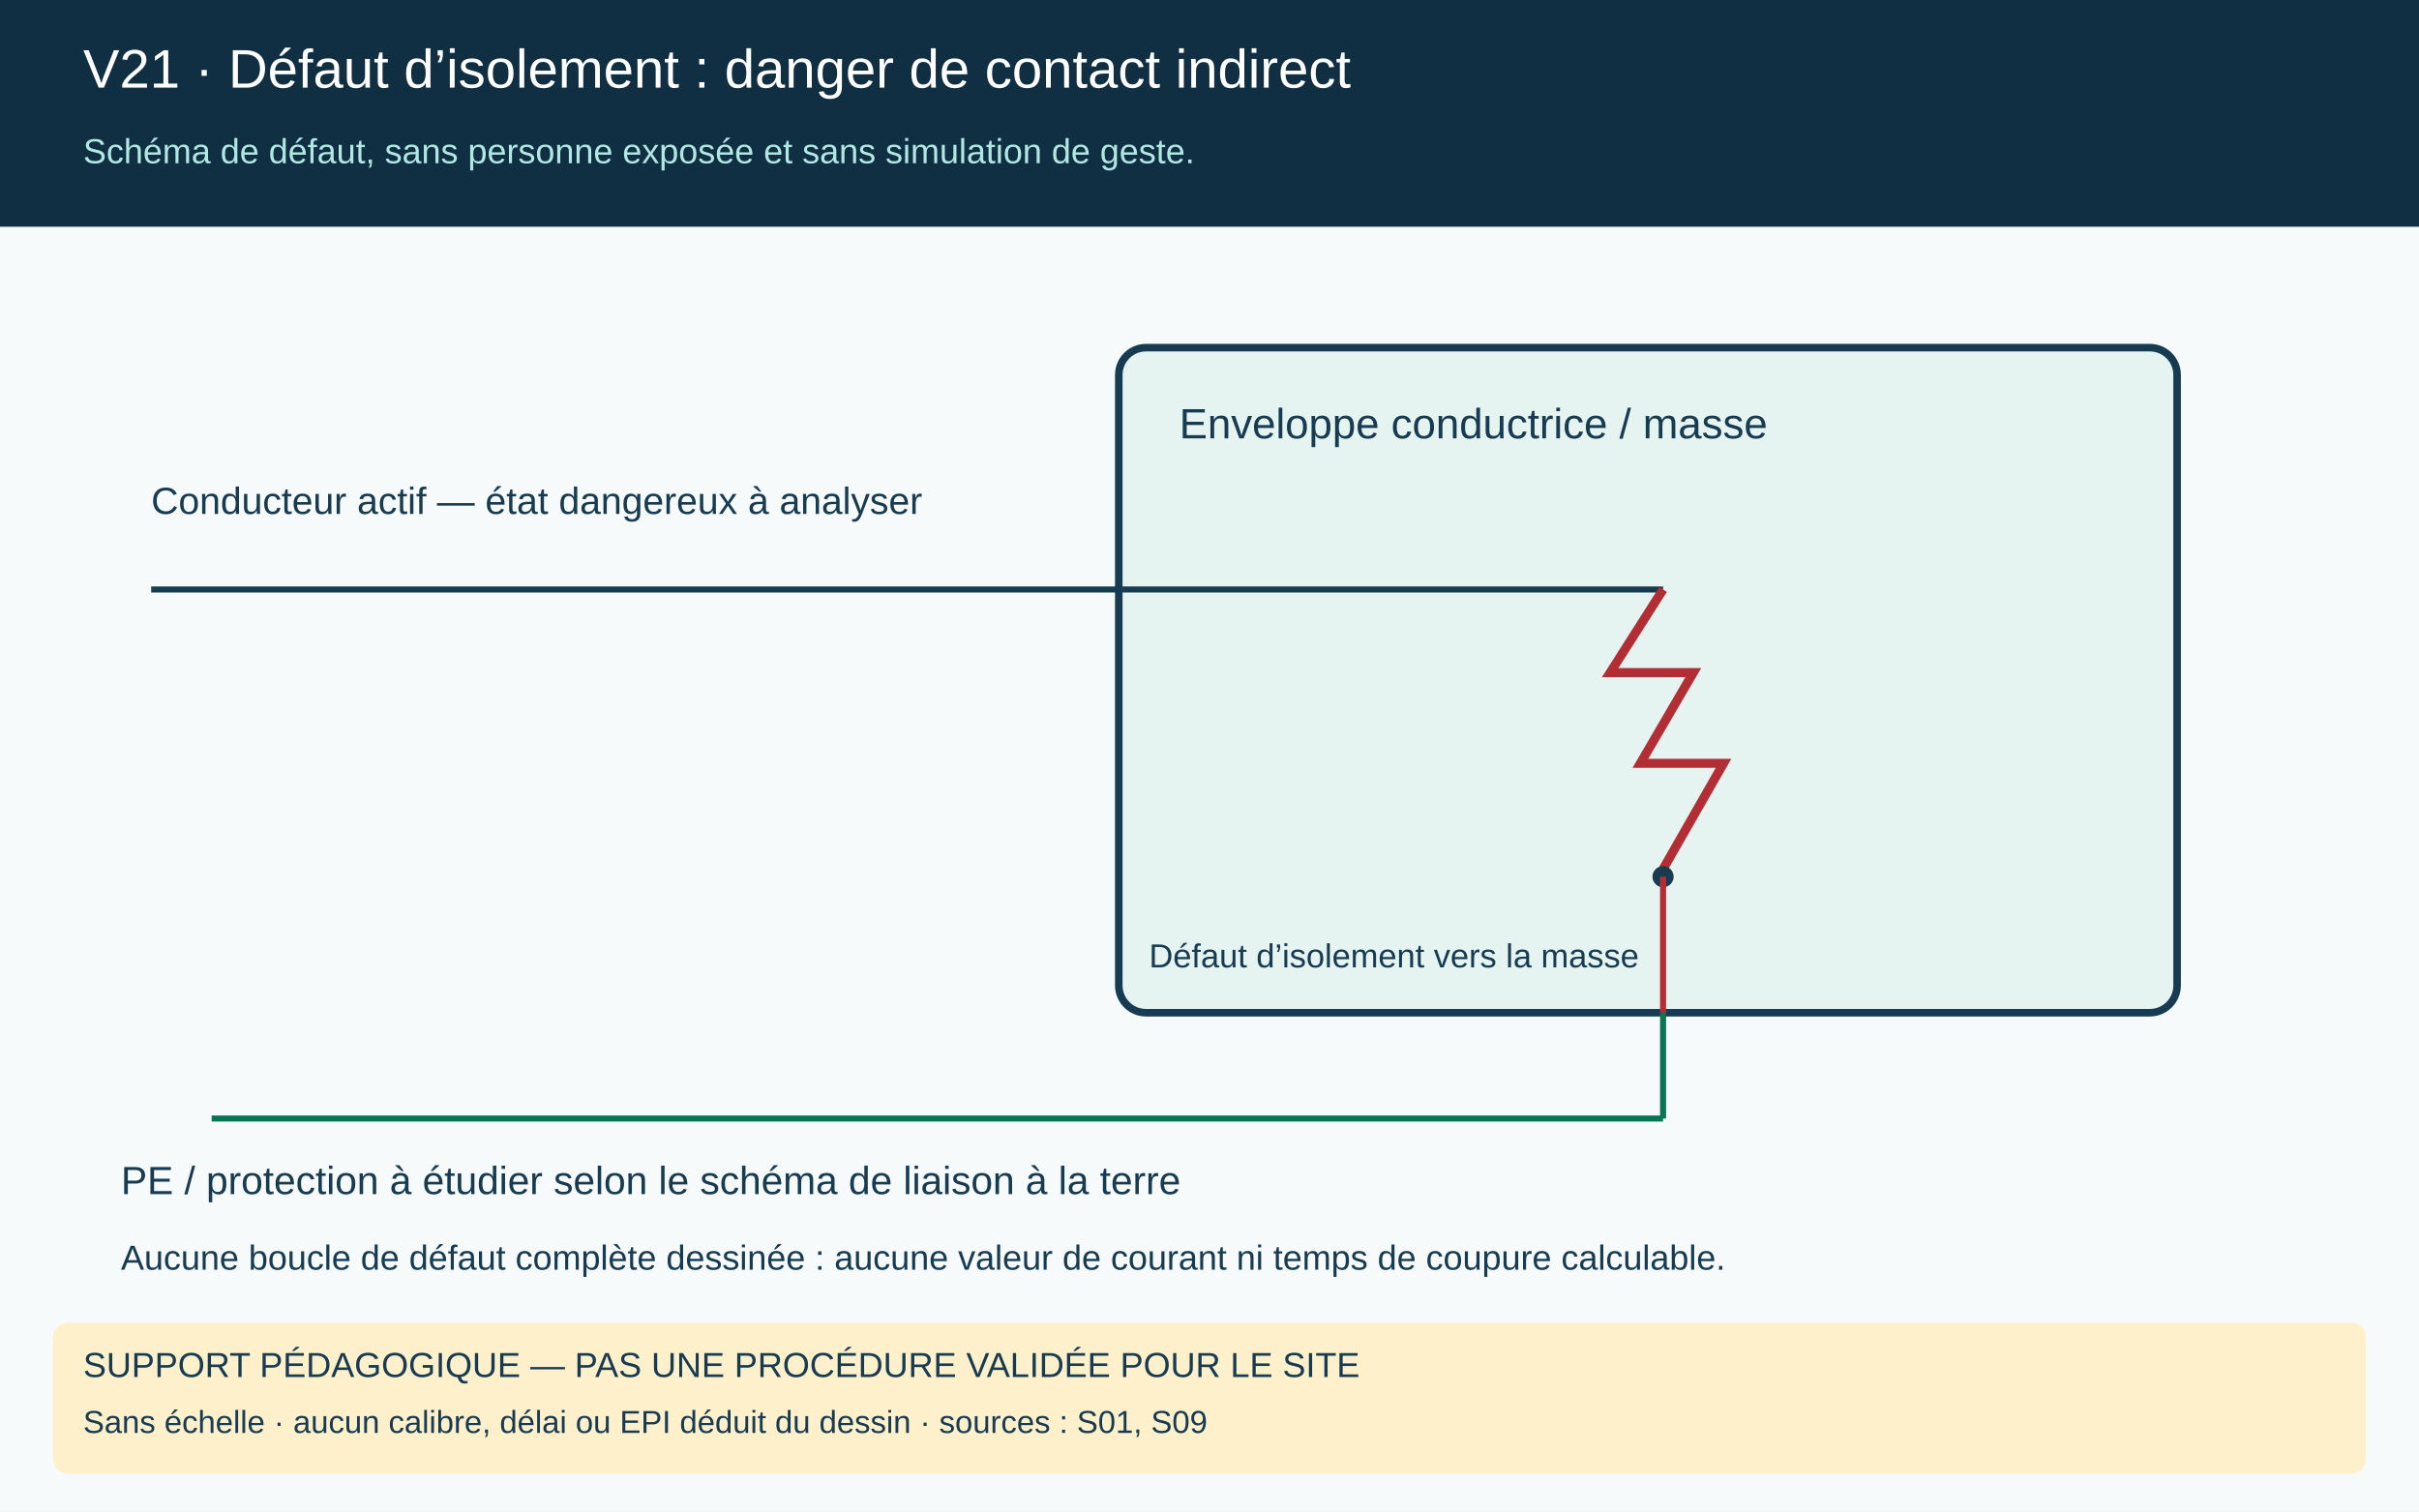
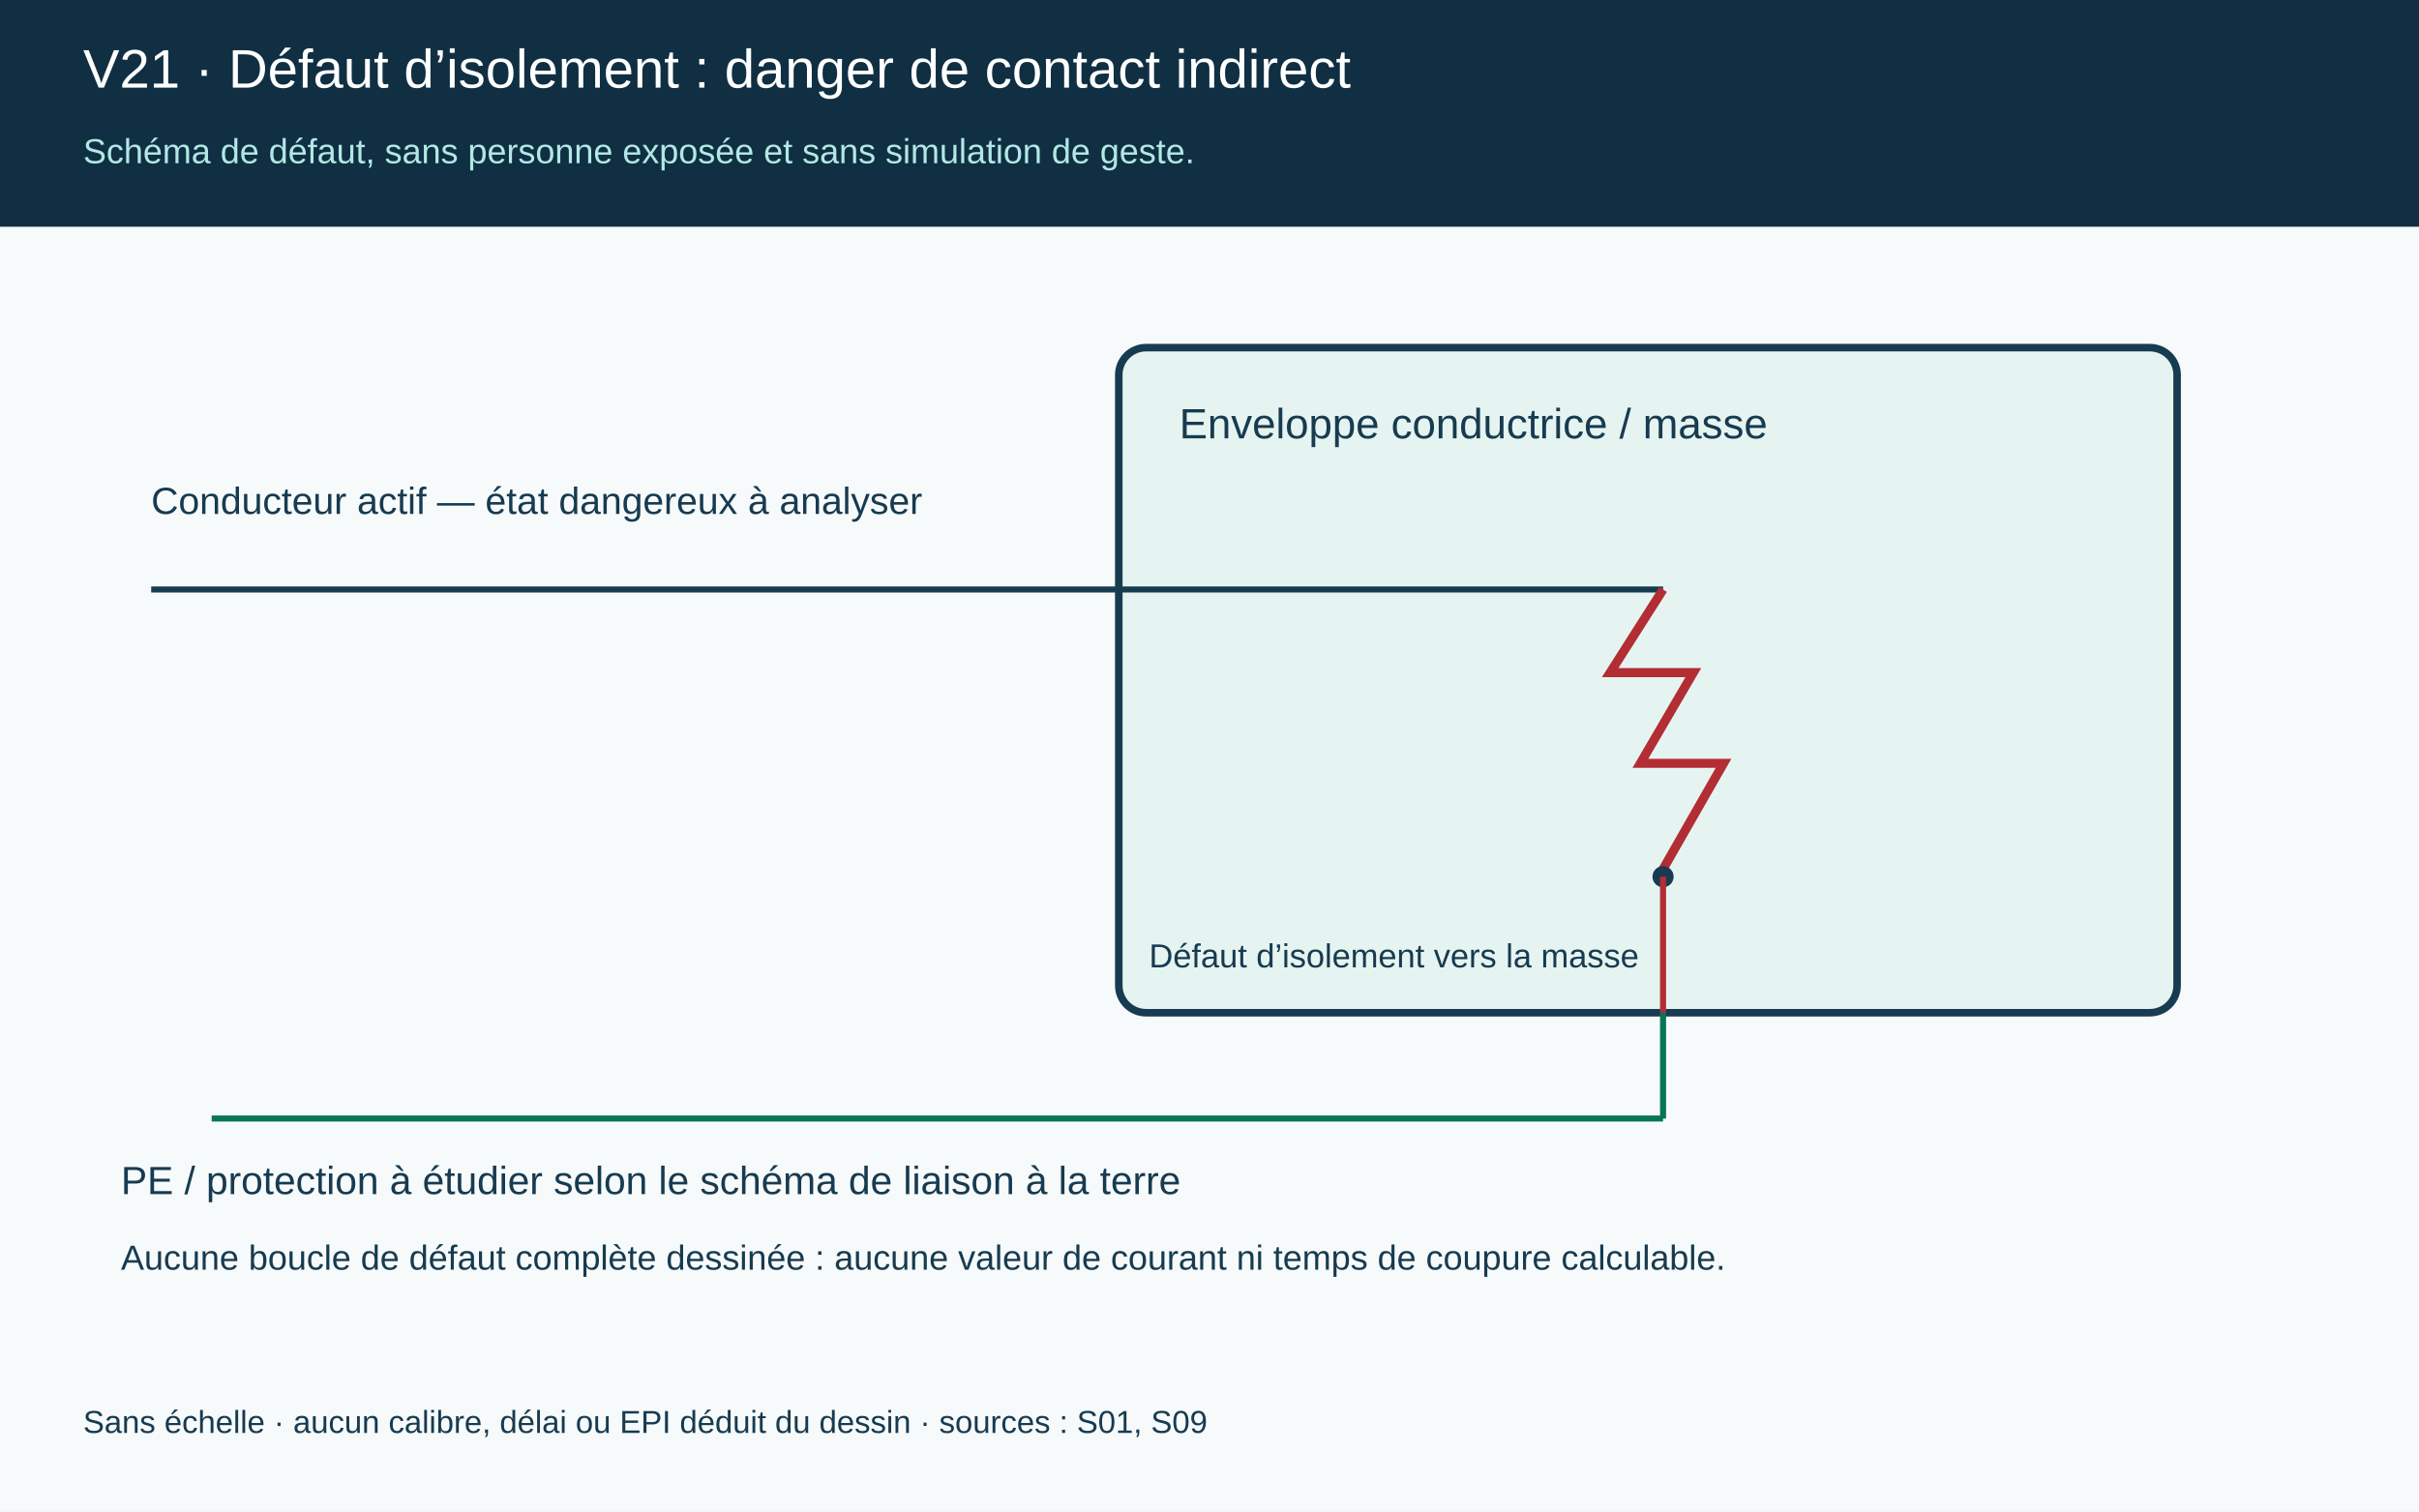
<svg xmlns="http://www.w3.org/2000/svg" width="1600" height="1000" viewBox="0 0 1600 1000" role="img" aria-labelledby="title desc">
  <defs>
    <marker id="a" markerWidth="10" markerHeight="10" refX="8" refY="3" orient="auto" markerUnits="strokeWidth">
      <path d="M0,0 L0,6 L9,3 z" fill="#0b6672" />
    </marker>
  </defs>
  <rect width="1600" height="1000" fill="#f7fafb" />
  <g font-family="Arial, sans-serif">
    <rect width="1600" height="150" fill="#102f43" />
    <text x="55" y="58" font-size="36" fill="#ffffff">V21 · Défaut d’isolement : danger de contact indirect</text>
    <text x="55" y="108" font-size="23" fill="#b2e8e4">Schéma de défaut, sans personne exposée et sans simulation de geste.</text>
    <rect x="740" y="230" width="700" height="440" rx="18" fill="#e6f4f1" stroke="#173b50" stroke-width="5" />
    <text x="780" y="290" font-size="28" fill="#173b50">Enveloppe conductrice / masse</text>
    <path d="M100,390 L1100,390" fill="none" stroke="#173b50" stroke-width="4" />
    <text x="100" y="340" font-size="25" fill="#173b50">Conducteur actif — état dangereux à analyser</text>
    <path d="M1100 390 l-35 55 l55 0 l-35 60 l55 0 l-40 70" fill="none" stroke="#b32d34" stroke-width="6" />
    <circle cx="1100" cy="580" r="7" fill="#173b50" />
    <text x="760" y="640" font-size="22" fill="#173b50">Défaut d’isolement vers la masse</text>
    <path d="M1100,580 L1100,670" fill="none" stroke="#b32d34" stroke-width="4" />
    <path d="M1100,670 L1100,740" fill="none" stroke="#087554" stroke-width="4" />
    <path d="M1100,740 L140,740" fill="none" stroke="#087554" stroke-width="4" />
    <text x="80" y="790" font-size="26" fill="#173b50">PE / protection à étudier selon le schéma de liaison à la terre</text>
    <text x="80" y="840" font-size="23" fill="#173b50">Aucune boucle de défaut complète dessinée : aucune valeur de courant ni temps de coupure calculable.</text>
-     <rect x="35" y="875" width="1530" height="100" rx="10" fill="#fff0cc" />
-     <text x="55" y="911" font-size="23" fill="#173b50">SUPPORT PÉDAGOGIQUE — PAS UNE PROCÉDURE VALIDÉE POUR LE SITE</text>
    <text x="55" y="948" font-size="21" fill="#173b50">Sans échelle · aucun calibre, délai ou EPI déduit du dessin · sources : S01, S09</text>
  </g>
</svg>
